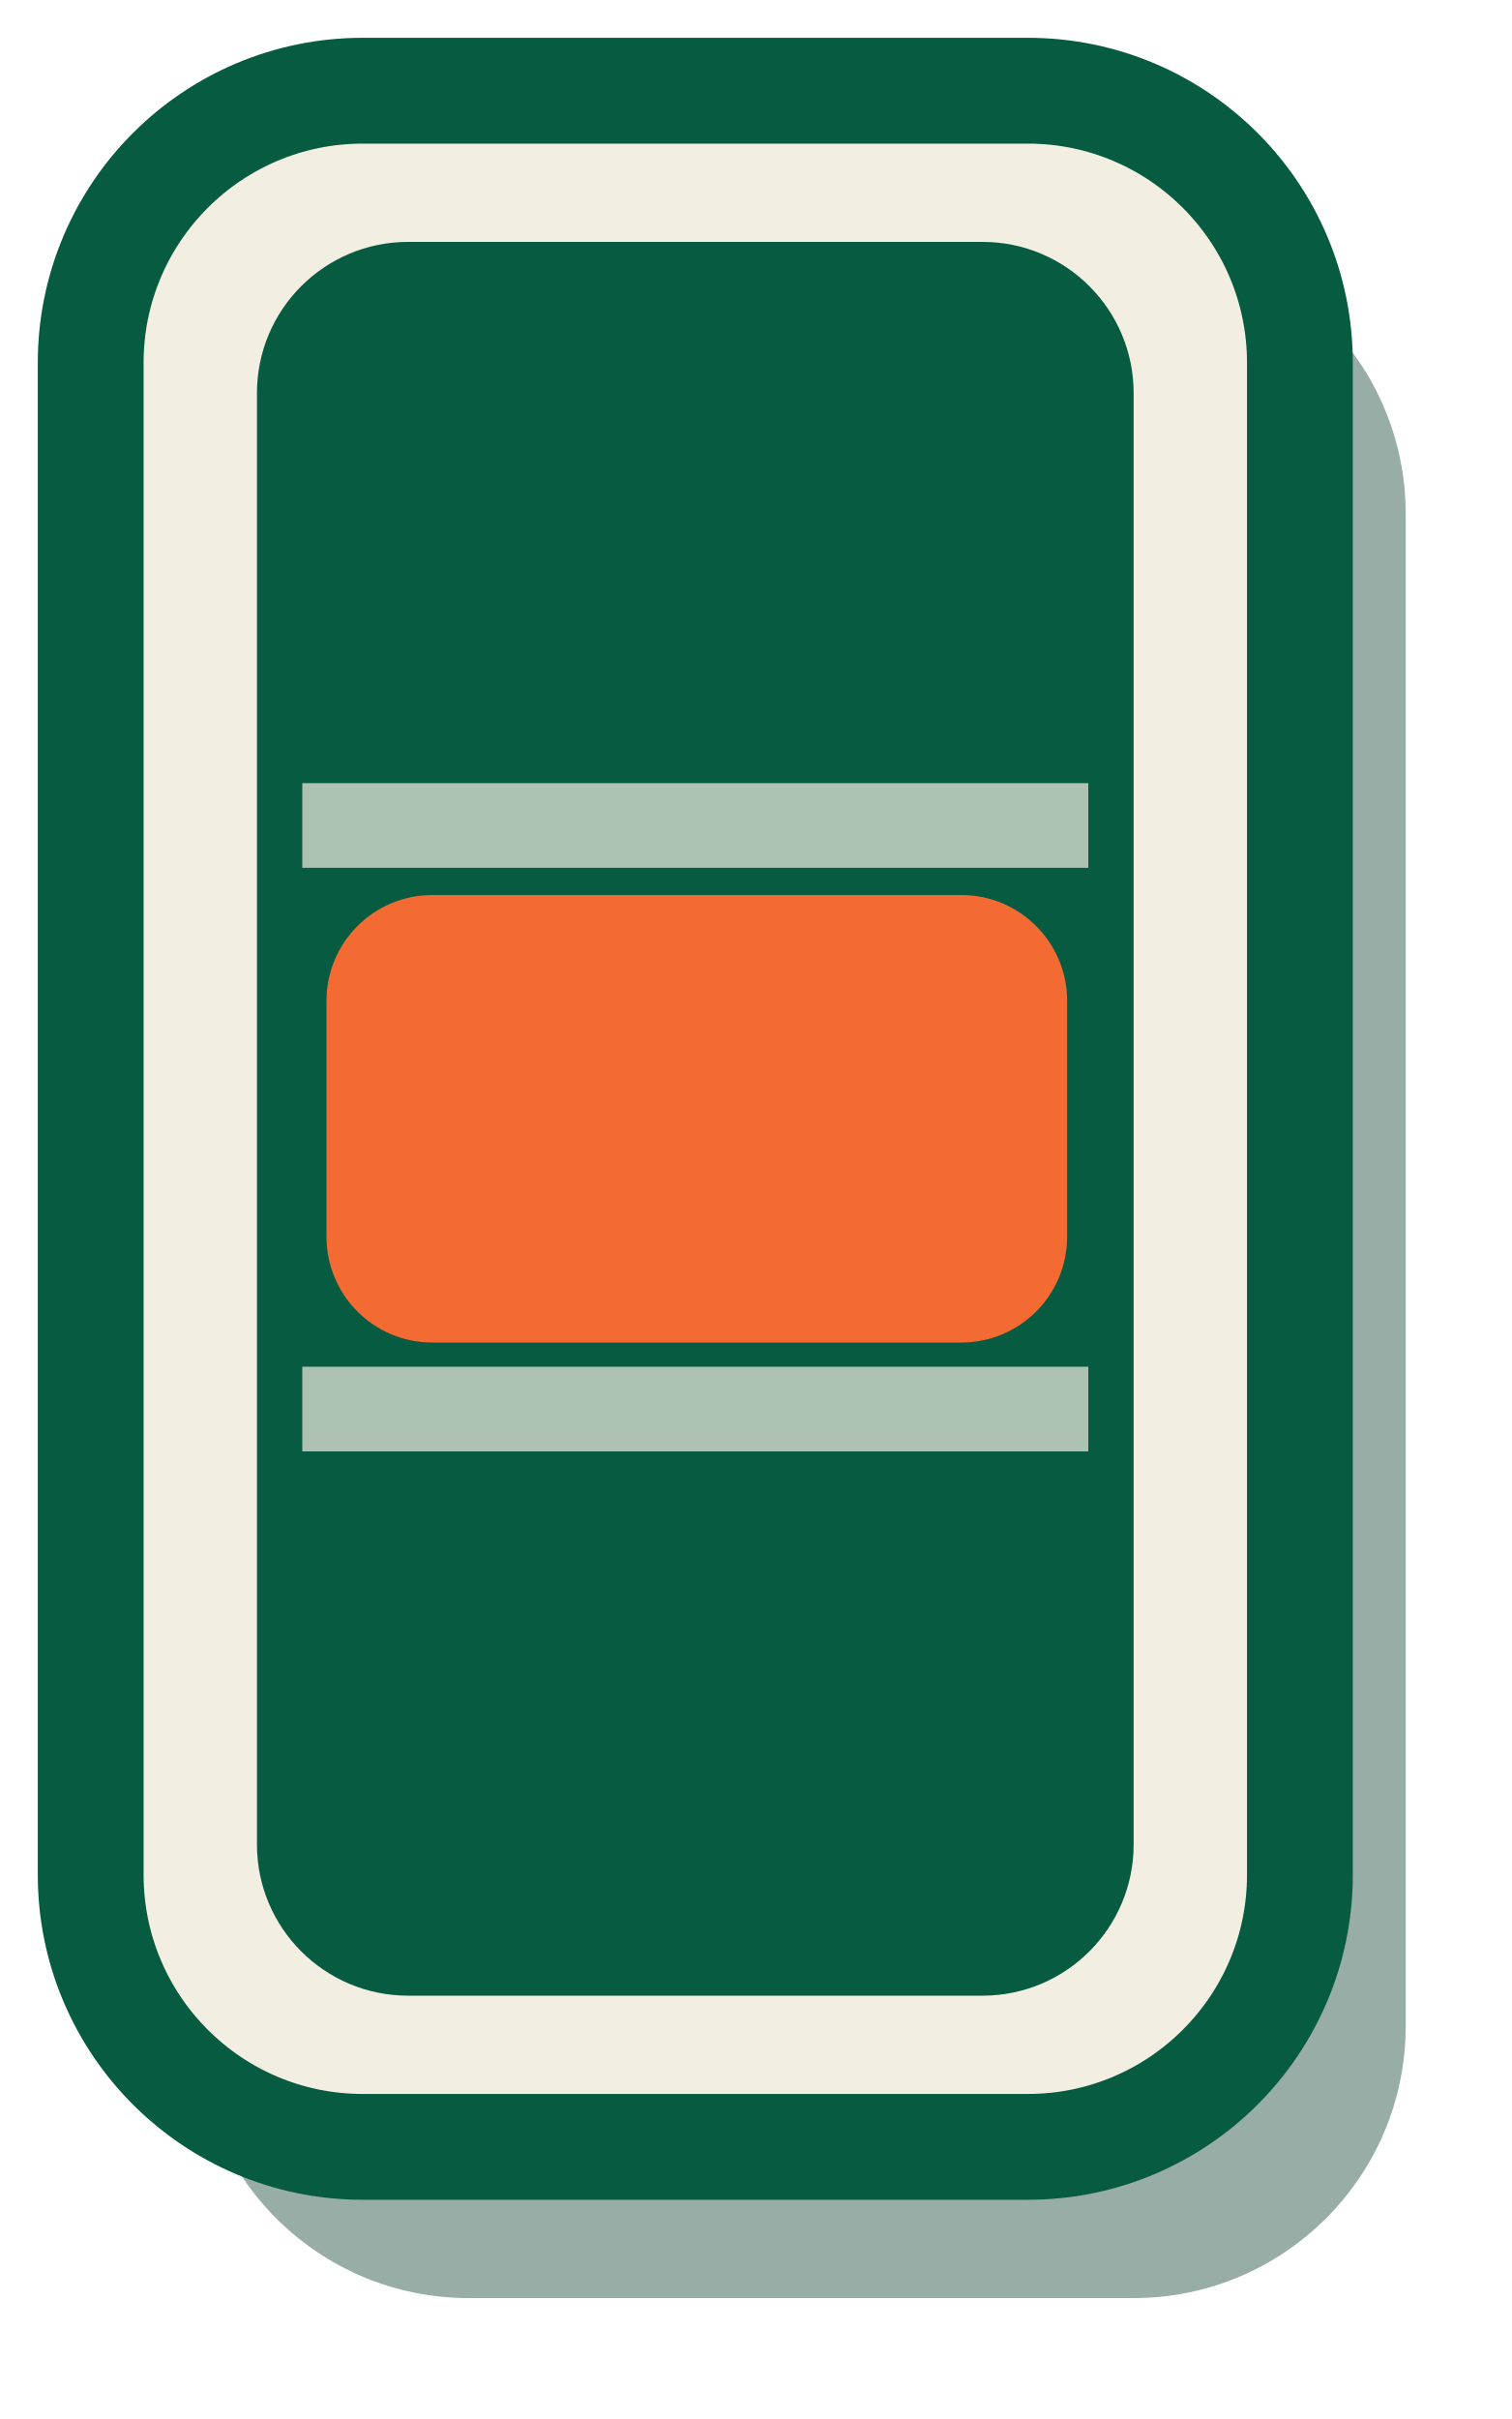
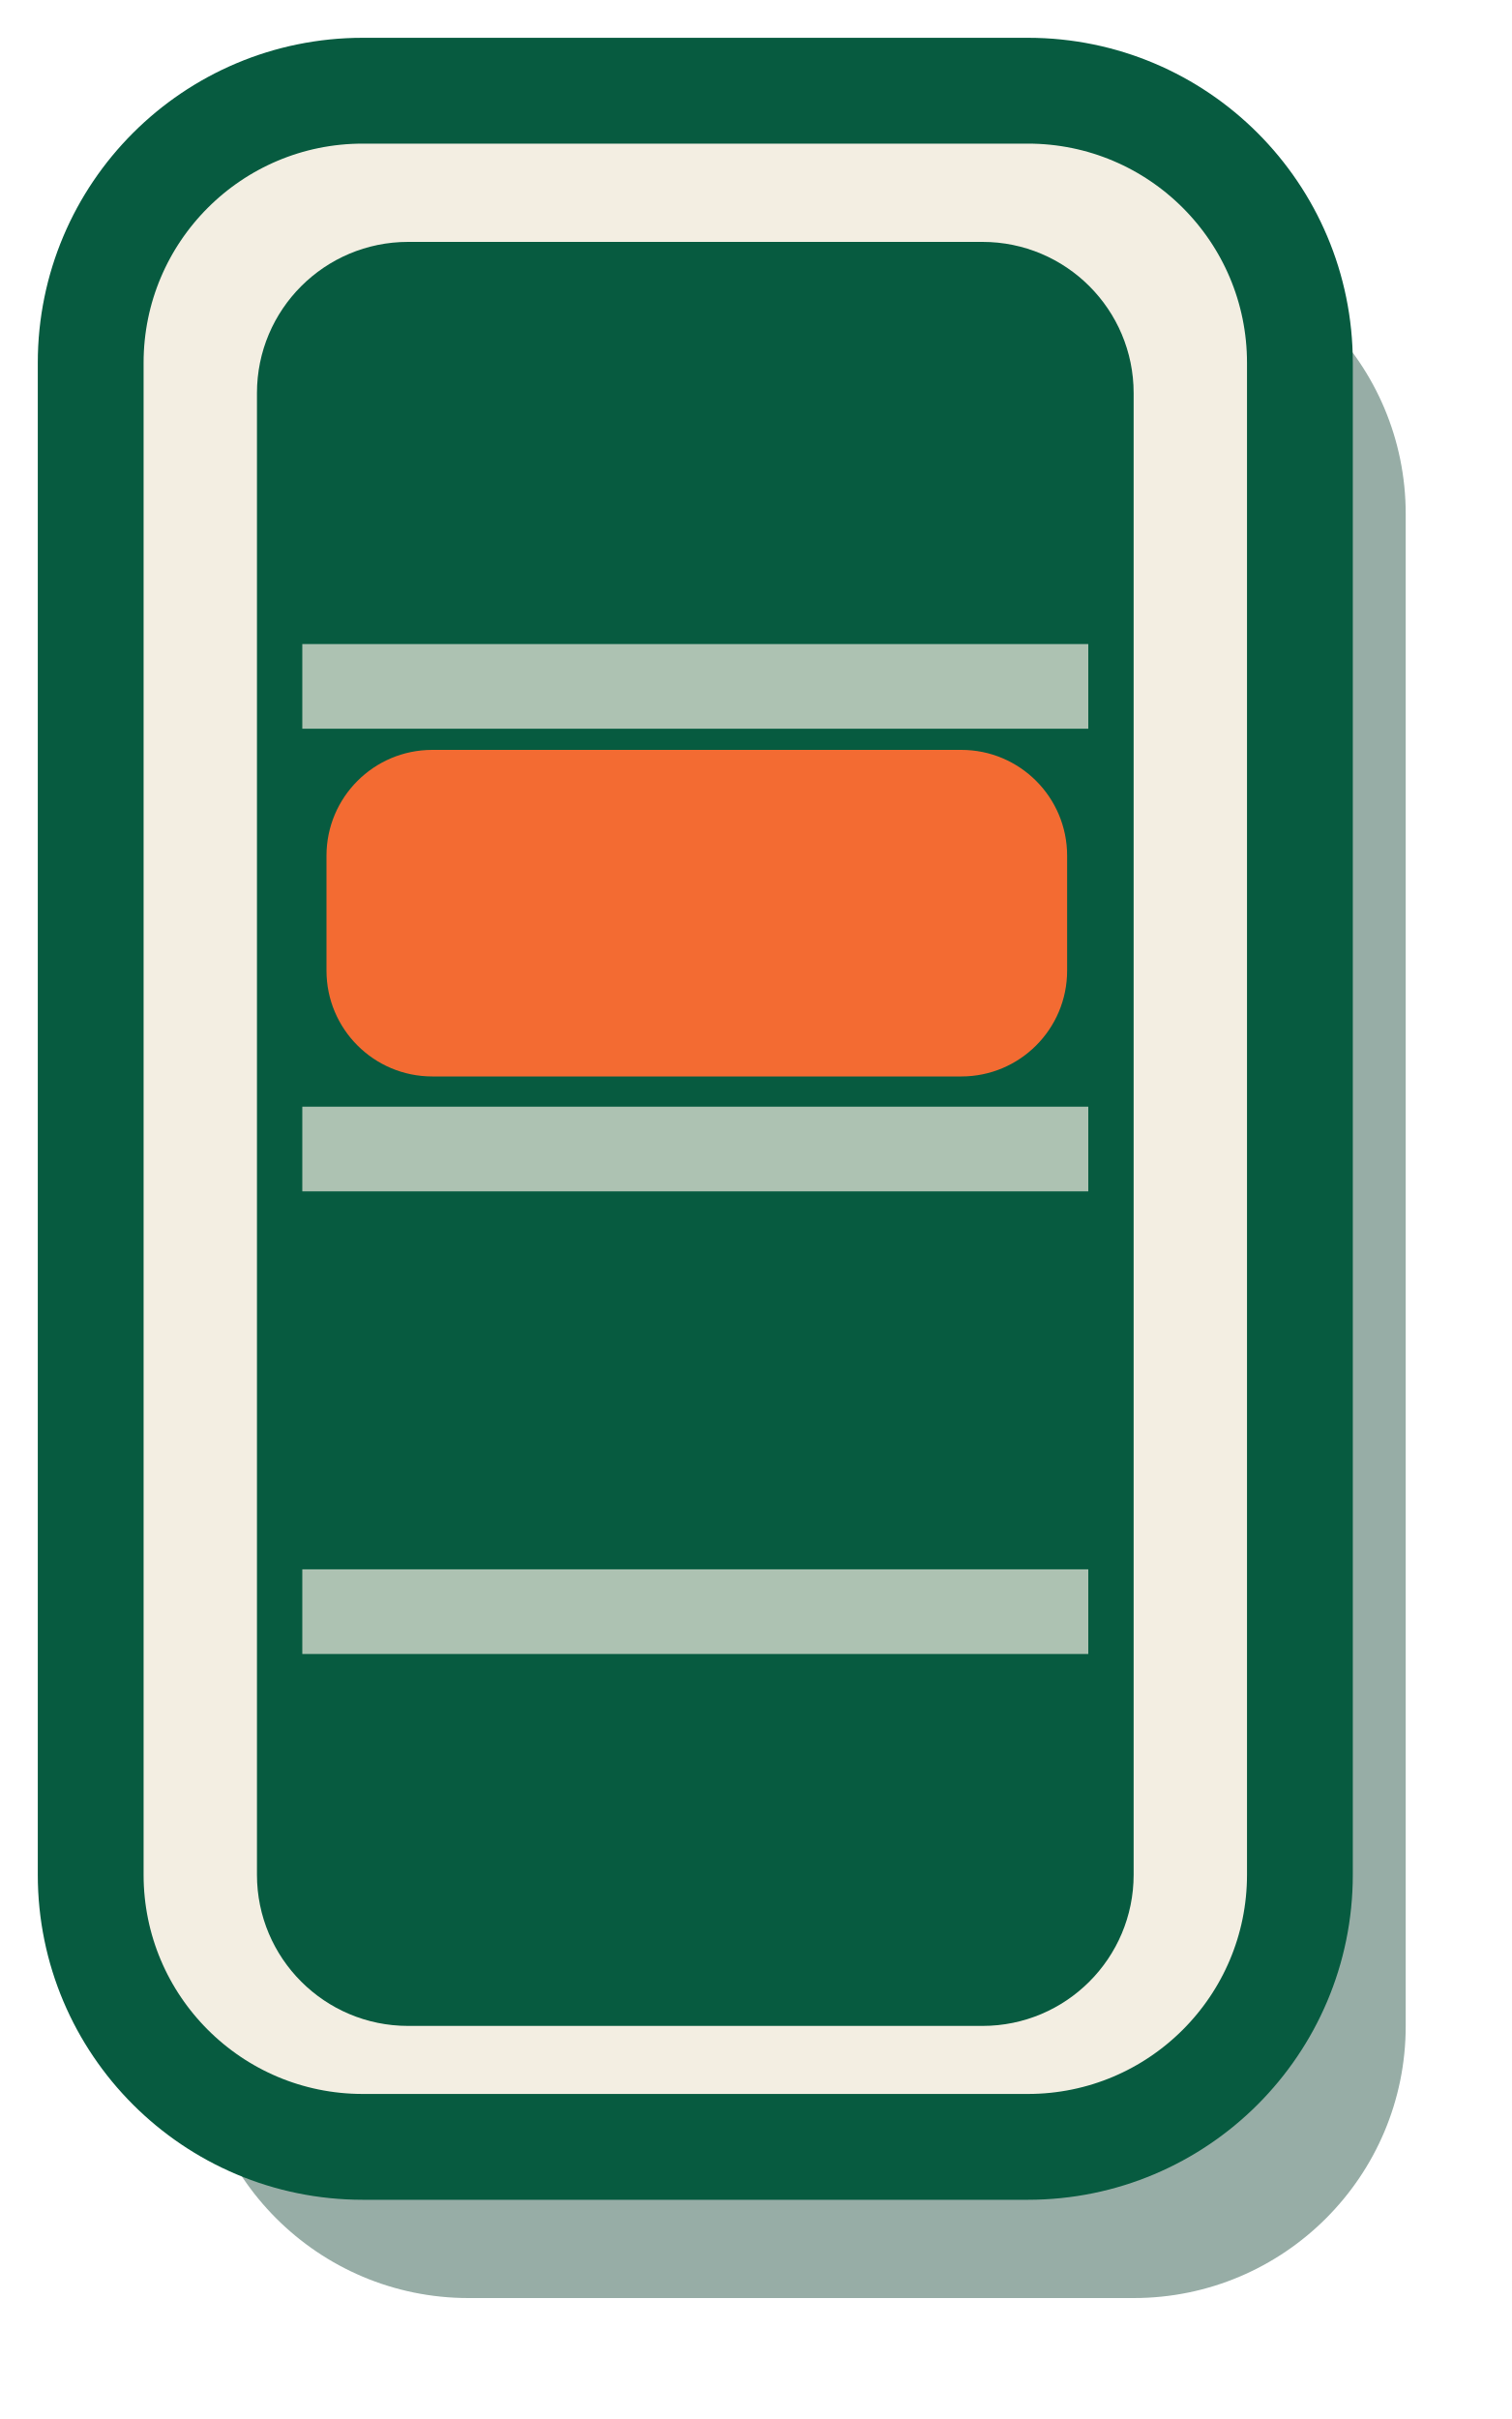
<svg xmlns="http://www.w3.org/2000/svg" width="5mm" height="8mm" viewBox="0 0 5 8">
  <rect x=".65" y=".8" width="4" height="6.8" rx=".9" fill="#063b2b" opacity=".42" />
  <rect x=".3" y=".3" width="4" height="6.8" rx=".9" fill="#f3eee2" stroke="#075b40" stroke-width=".35" />
-   <rect x=".85" y=".8" width="2.9" height="5.8" rx=".5" fill="#075b40" />
-   <path d="M1 2.73h2.6M1 4.66h2.6" stroke="#f3eee2" stroke-width=".28" opacity=".7" />
-   <rect x="1.08" y="2.96" width="2.45" height="1.48" rx=".35" fill="#f36b32" />
+   <rect x=".85" y=".8" width="2.9" height="5.9" rx=".5" fill="#075b40" />
+   <path d="M1 2.27h2.6M1 3.8h2.6M1 5.33h2.6" stroke="#f3eee2" stroke-width=".28" opacity=".7" />
+   <rect x="1.08" y="2.48" width="2.45" height="1.08" rx=".35" fill="#f36b32" />
</svg>
